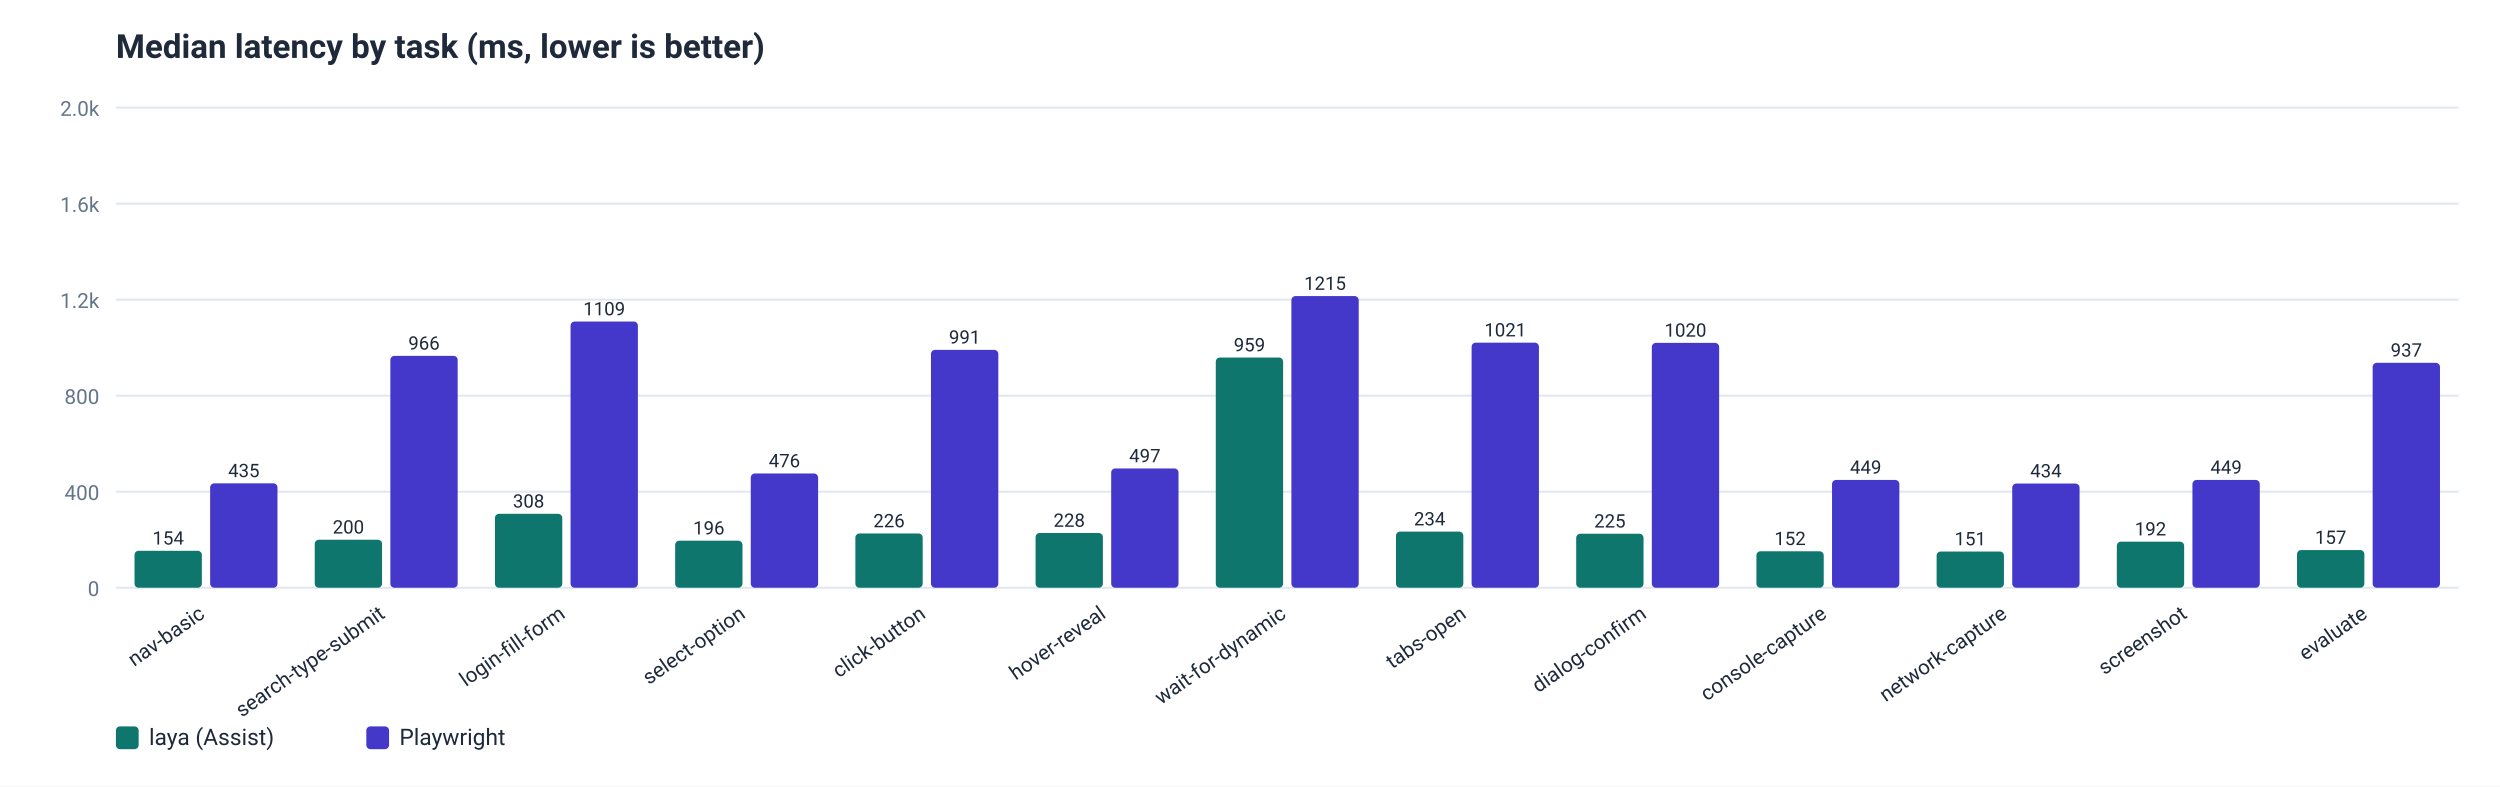
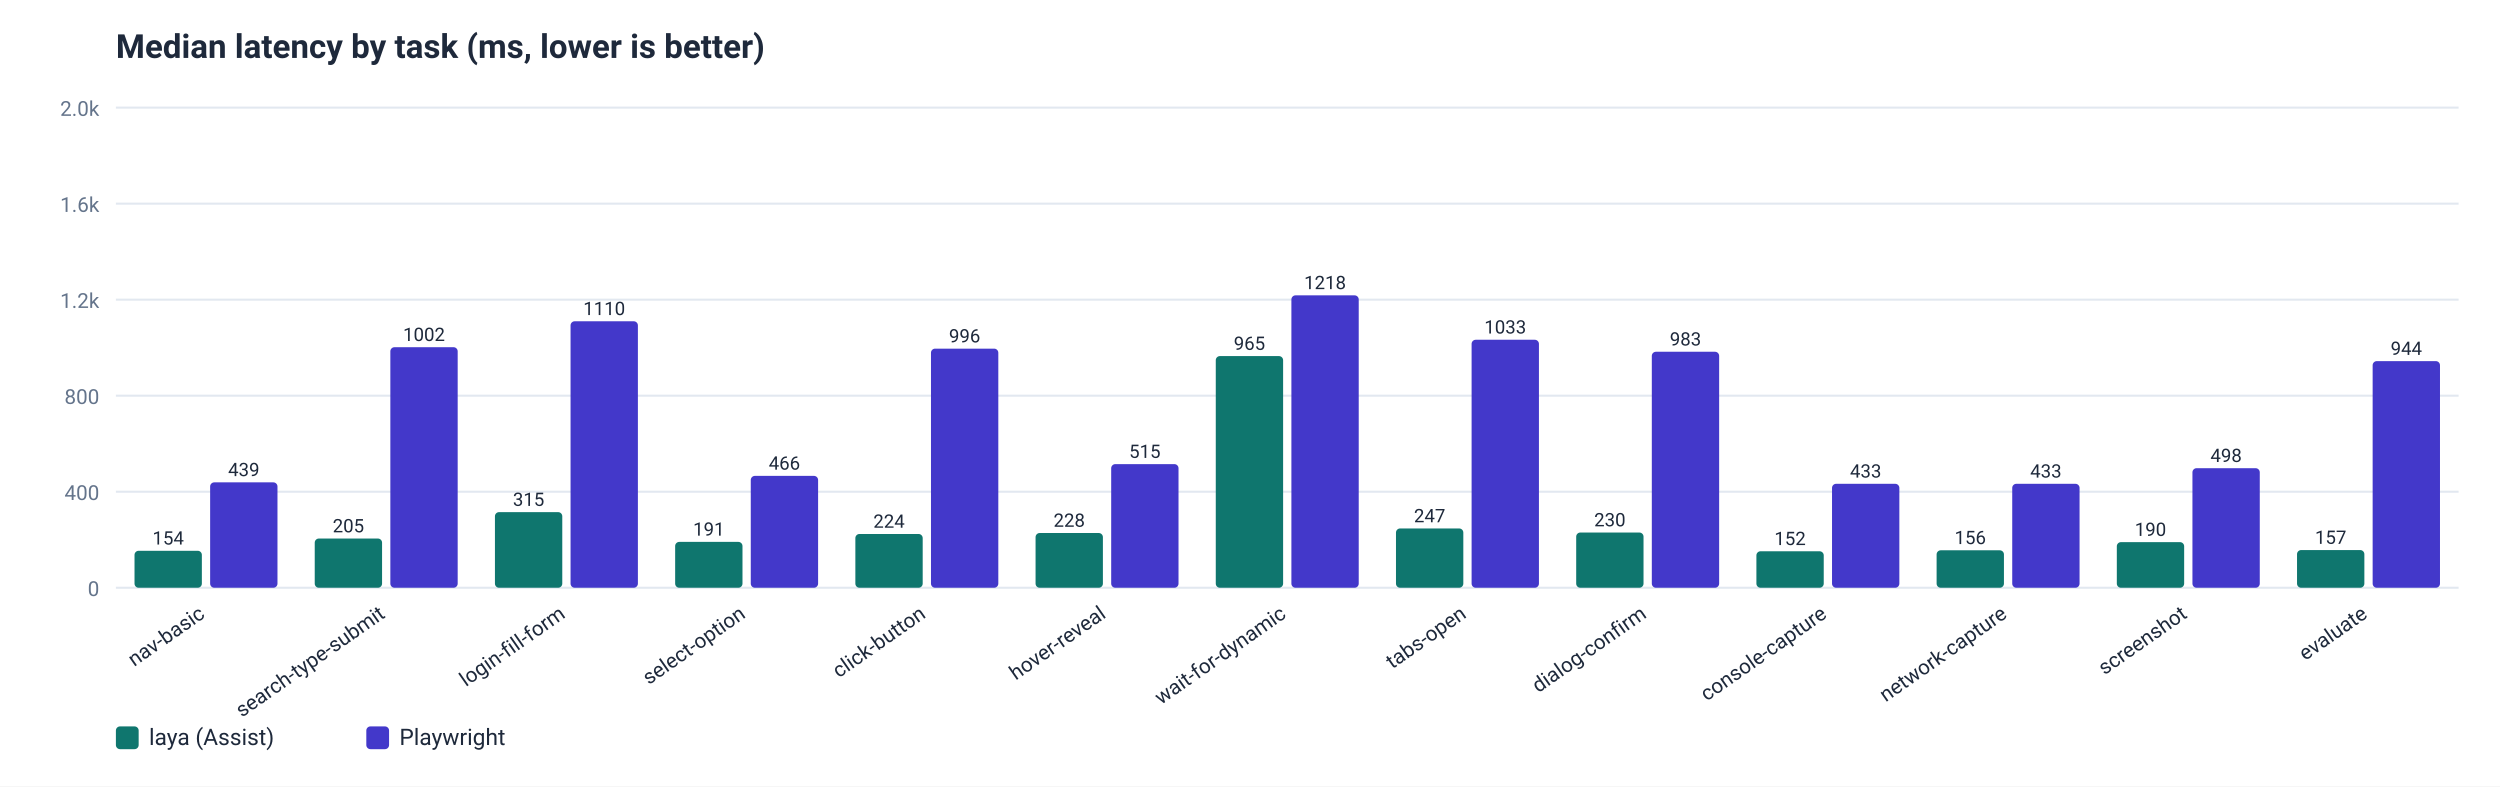
<svg xmlns="http://www.w3.org/2000/svg" width="1208" height="380" viewBox="0 0 1208 380" font-family="-apple-system,Segoe UI,Roboto,sans-serif">
  <rect width="1208" height="380" fill="#ffffff" />
  <text x="56" y="28" font-size="16" font-weight="700" fill="#1e293b">Median latency by task (ms, lower is better)</text>
  <line x1="56" y1="284" x2="1188" y2="284" stroke="#e2e8f0" stroke-width="1" />
  <text x="48" y="288" font-size="10" text-anchor="end" fill="#64748b">0</text>
  <line x1="56" y1="237.6" x2="1188" y2="237.6" stroke="#e2e8f0" stroke-width="1" />
  <text x="48" y="241.6" font-size="10" text-anchor="end" fill="#64748b">400</text>
  <line x1="56" y1="191.2" x2="1188" y2="191.2" stroke="#e2e8f0" stroke-width="1" />
  <text x="48" y="195.2" font-size="10" text-anchor="end" fill="#64748b">800</text>
  <line x1="56" y1="144.8" x2="1188" y2="144.8" stroke="#e2e8f0" stroke-width="1" />
  <text x="48" y="148.8" font-size="10" text-anchor="end" fill="#64748b">1.2k</text>
  <line x1="56" y1="98.4" x2="1188" y2="98.4" stroke="#e2e8f0" stroke-width="1" />
  <text x="48" y="102.4" font-size="10" text-anchor="end" fill="#64748b">1.6k</text>
  <line x1="56" y1="52" x2="1188" y2="52" stroke="#e2e8f0" stroke-width="1" />
  <text x="48" y="56" font-size="10" text-anchor="end" fill="#64748b">2.0k</text>
  <rect x="65" y="266.136" width="32.538" height="17.864" fill="#0f766e" rx="2" />
  <text x="81.269" y="263.136" font-size="9" text-anchor="middle" fill="#1e293b">154</text>
-   <rect x="101.538" y="233.54" width="32.538" height="50.46" fill="#4338ca" rx="2" />
-   <text x="117.808" y="230.54" font-size="9" text-anchor="middle" fill="#1e293b">435</text>
+   <rect x="101.538" y="233.076" width="32.538" height="50.924" fill="#4338ca" rx="2" />
+   <text x="117.808" y="230.076" font-size="9" text-anchor="middle" fill="#1e293b">439</text>
  <text x="99.538" y="298" font-size="10" text-anchor="end" fill="#1e293b" transform="rotate(-35 99.53846 298)">nav-basic</text>
-   <rect x="152.077" y="260.8" width="32.538" height="23.2" fill="#0f766e" rx="2" />
-   <text x="168.346" y="257.8" font-size="9" text-anchor="middle" fill="#1e293b">200</text>
-   <rect x="188.615" y="171.944" width="32.538" height="112.056" fill="#4338ca" rx="2" />
-   <text x="204.885" y="168.944" font-size="9" text-anchor="middle" fill="#1e293b">966</text>
+   <rect x="152.077" y="260.22" width="32.538" height="23.78" fill="#0f766e" rx="2" />
+   <text x="168.346" y="257.22" font-size="9" text-anchor="middle" fill="#1e293b">205</text>
+   <rect x="188.615" y="167.768" width="32.538" height="116.232" fill="#4338ca" rx="2" />
+   <text x="204.885" y="164.768" font-size="9" text-anchor="middle" fill="#1e293b">1002</text>
  <text x="186.615" y="298" font-size="10" text-anchor="end" fill="#1e293b" transform="rotate(-35 186.6154 298)">search-type-submit</text>
-   <rect x="239.154" y="248.272" width="32.538" height="35.728" fill="#0f766e" rx="2" />
-   <text x="255.423" y="245.272" font-size="9" text-anchor="middle" fill="#1e293b">308</text>
-   <rect x="275.692" y="155.356" width="32.538" height="128.644" fill="#4338ca" rx="2" />
-   <text x="291.962" y="152.356" font-size="9" text-anchor="middle" fill="#1e293b">1109</text>
+   <rect x="239.154" y="247.46" width="32.538" height="36.54" fill="#0f766e" rx="2" />
+   <text x="255.423" y="244.46" font-size="9" text-anchor="middle" fill="#1e293b">315</text>
+   <rect x="275.692" y="155.24" width="32.538" height="128.76" fill="#4338ca" rx="2" />
+   <text x="291.962" y="152.24" font-size="9" text-anchor="middle" fill="#1e293b">1110</text>
  <text x="273.692" y="298" font-size="10" text-anchor="end" fill="#1e293b" transform="rotate(-35 273.6923 298)">login-fill-form</text>
-   <rect x="326.231" y="261.264" width="32.538" height="22.736" fill="#0f766e" rx="2" />
-   <text x="342.5" y="258.264" font-size="9" text-anchor="middle" fill="#1e293b">196</text>
-   <rect x="362.769" y="228.784" width="32.538" height="55.216" fill="#4338ca" rx="2" />
-   <text x="379.038" y="225.784" font-size="9" text-anchor="middle" fill="#1e293b">476</text>
+   <rect x="326.231" y="261.844" width="32.538" height="22.156" fill="#0f766e" rx="2" />
+   <text x="342.5" y="258.844" font-size="9" text-anchor="middle" fill="#1e293b">191</text>
+   <rect x="362.769" y="229.944" width="32.538" height="54.056" fill="#4338ca" rx="2" />
+   <text x="379.038" y="226.944" font-size="9" text-anchor="middle" fill="#1e293b">466</text>
  <text x="360.769" y="298" font-size="10" text-anchor="end" fill="#1e293b" transform="rotate(-35 360.7692 298)">select-option</text>
-   <rect x="413.308" y="257.784" width="32.538" height="26.216" fill="#0f766e" rx="2" />
-   <text x="429.577" y="254.784" font-size="9" text-anchor="middle" fill="#1e293b">226</text>
-   <rect x="449.846" y="169.044" width="32.538" height="114.956" fill="#4338ca" rx="2" />
-   <text x="466.115" y="166.044" font-size="9" text-anchor="middle" fill="#1e293b">991</text>
+   <rect x="413.308" y="258.016" width="32.538" height="25.984" fill="#0f766e" rx="2" />
+   <text x="429.577" y="255.016" font-size="9" text-anchor="middle" fill="#1e293b">224</text>
+   <rect x="449.846" y="168.464" width="32.538" height="115.536" fill="#4338ca" rx="2" />
+   <text x="466.115" y="165.464" font-size="9" text-anchor="middle" fill="#1e293b">996</text>
  <text x="447.846" y="298" font-size="10" text-anchor="end" fill="#1e293b" transform="rotate(-35 447.8462 298)">click-button</text>
  <rect x="500.385" y="257.552" width="32.538" height="26.448" fill="#0f766e" rx="2" />
  <text x="516.654" y="254.552" font-size="9" text-anchor="middle" fill="#1e293b">228</text>
-   <rect x="536.923" y="226.348" width="32.538" height="57.652" fill="#4338ca" rx="2" />
-   <text x="553.192" y="223.348" font-size="9" text-anchor="middle" fill="#1e293b">497</text>
+   <rect x="536.923" y="224.26" width="32.538" height="59.74" fill="#4338ca" rx="2" />
+   <text x="553.192" y="221.26" font-size="9" text-anchor="middle" fill="#1e293b">515</text>
  <text x="534.923" y="298" font-size="10" text-anchor="end" fill="#1e293b" transform="rotate(-35 534.9231 298)">hover-reveal</text>
-   <rect x="587.462" y="172.756" width="32.538" height="111.244" fill="#0f766e" rx="2" />
-   <text x="603.731" y="169.756" font-size="9" text-anchor="middle" fill="#1e293b">959</text>
-   <rect x="624" y="143.06" width="32.538" height="140.94" fill="#4338ca" rx="2" />
-   <text x="640.269" y="140.06" font-size="9" text-anchor="middle" fill="#1e293b">1215</text>
+   <rect x="587.462" y="172.06" width="32.538" height="111.94" fill="#0f766e" rx="2" />
+   <text x="603.731" y="169.06" font-size="9" text-anchor="middle" fill="#1e293b">965</text>
+   <rect x="624" y="142.712" width="32.538" height="141.288" fill="#4338ca" rx="2" />
+   <text x="640.269" y="139.712" font-size="9" text-anchor="middle" fill="#1e293b">1218</text>
  <text x="622" y="298" font-size="10" text-anchor="end" fill="#1e293b" transform="rotate(-35 622 298)">wait-for-dynamic</text>
-   <rect x="674.538" y="256.856" width="32.538" height="27.144" fill="#0f766e" rx="2" />
-   <text x="690.808" y="253.856" font-size="9" text-anchor="middle" fill="#1e293b">234</text>
-   <rect x="711.077" y="165.564" width="32.538" height="118.436" fill="#4338ca" rx="2" />
-   <text x="727.346" y="162.564" font-size="9" text-anchor="middle" fill="#1e293b">1021</text>
+   <rect x="674.538" y="255.348" width="32.538" height="28.652" fill="#0f766e" rx="2" />
+   <text x="690.808" y="252.348" font-size="9" text-anchor="middle" fill="#1e293b">247</text>
+   <rect x="711.077" y="164.172" width="32.538" height="119.828" fill="#4338ca" rx="2" />
+   <text x="727.346" y="161.172" font-size="9" text-anchor="middle" fill="#1e293b">1033</text>
  <text x="709.077" y="298" font-size="10" text-anchor="end" fill="#1e293b" transform="rotate(-35 709.0769 298)">tabs-open</text>
-   <rect x="761.615" y="257.9" width="32.538" height="26.1" fill="#0f766e" rx="2" />
-   <text x="777.885" y="254.9" font-size="9" text-anchor="middle" fill="#1e293b">225</text>
-   <rect x="798.154" y="165.68" width="32.538" height="118.32" fill="#4338ca" rx="2" />
-   <text x="814.423" y="162.68" font-size="9" text-anchor="middle" fill="#1e293b">1020</text>
+   <rect x="761.615" y="257.32" width="32.538" height="26.68" fill="#0f766e" rx="2" />
+   <text x="777.885" y="254.32" font-size="9" text-anchor="middle" fill="#1e293b">230</text>
+   <rect x="798.154" y="169.972" width="32.538" height="114.028" fill="#4338ca" rx="2" />
+   <text x="814.423" y="166.972" font-size="9" text-anchor="middle" fill="#1e293b">983</text>
  <text x="796.154" y="298" font-size="10" text-anchor="end" fill="#1e293b" transform="rotate(-35 796.1538 298)">dialog-confirm</text>
  <rect x="848.692" y="266.368" width="32.538" height="17.632" fill="#0f766e" rx="2" />
  <text x="864.962" y="263.368" font-size="9" text-anchor="middle" fill="#1e293b">152</text>
-   <rect x="885.231" y="231.916" width="32.538" height="52.084" fill="#4338ca" rx="2" />
-   <text x="901.5" y="228.916" font-size="9" text-anchor="middle" fill="#1e293b">449</text>
+   <rect x="885.231" y="233.772" width="32.538" height="50.228" fill="#4338ca" rx="2" />
+   <text x="901.5" y="230.772" font-size="9" text-anchor="middle" fill="#1e293b">433</text>
  <text x="883.231" y="298" font-size="10" text-anchor="end" fill="#1e293b" transform="rotate(-35 883.2308 298)">console-capture</text>
-   <rect x="935.769" y="266.484" width="32.538" height="17.516" fill="#0f766e" rx="2" />
-   <text x="952.038" y="263.484" font-size="9" text-anchor="middle" fill="#1e293b">151</text>
-   <rect x="972.308" y="233.656" width="32.538" height="50.344" fill="#4338ca" rx="2" />
-   <text x="988.577" y="230.656" font-size="9" text-anchor="middle" fill="#1e293b">434</text>
+   <rect x="935.769" y="265.904" width="32.538" height="18.096" fill="#0f766e" rx="2" />
+   <text x="952.038" y="262.904" font-size="9" text-anchor="middle" fill="#1e293b">156</text>
+   <rect x="972.308" y="233.772" width="32.538" height="50.228" fill="#4338ca" rx="2" />
+   <text x="988.577" y="230.772" font-size="9" text-anchor="middle" fill="#1e293b">433</text>
  <text x="970.308" y="298" font-size="10" text-anchor="end" fill="#1e293b" transform="rotate(-35 970.3077 298)">network-capture</text>
-   <rect x="1022.846" y="261.728" width="32.538" height="22.272" fill="#0f766e" rx="2" />
-   <text x="1039.115" y="258.728" font-size="9" text-anchor="middle" fill="#1e293b">192</text>
-   <rect x="1059.385" y="231.916" width="32.538" height="52.084" fill="#4338ca" rx="2" />
-   <text x="1075.654" y="228.916" font-size="9" text-anchor="middle" fill="#1e293b">449</text>
+   <rect x="1022.846" y="261.96" width="32.538" height="22.04" fill="#0f766e" rx="2" />
+   <text x="1039.115" y="258.96" font-size="9" text-anchor="middle" fill="#1e293b">190</text>
+   <rect x="1059.385" y="226.232" width="32.538" height="57.768" fill="#4338ca" rx="2" />
+   <text x="1075.654" y="223.232" font-size="9" text-anchor="middle" fill="#1e293b">498</text>
  <text x="1057.385" y="298" font-size="10" text-anchor="end" fill="#1e293b" transform="rotate(-35 1057.385 298)">screenshot</text>
  <rect x="1109.923" y="265.788" width="32.538" height="18.212" fill="#0f766e" rx="2" />
  <text x="1126.192" y="262.788" font-size="9" text-anchor="middle" fill="#1e293b">157</text>
-   <rect x="1146.462" y="175.308" width="32.538" height="108.692" fill="#4338ca" rx="2" />
-   <text x="1162.731" y="172.308" font-size="9" text-anchor="middle" fill="#1e293b">937</text>
+   <rect x="1146.462" y="174.496" width="32.538" height="109.504" fill="#4338ca" rx="2" />
+   <text x="1162.731" y="171.496" font-size="9" text-anchor="middle" fill="#1e293b">944</text>
  <text x="1144.462" y="298" font-size="10" text-anchor="end" fill="#1e293b" transform="rotate(-35 1144.462 298)">evaluate</text>
  <rect x="56" y="351" width="11" height="11" fill="#0f766e" rx="2" />
  <text x="72" y="360" font-size="11" fill="#1e293b">laya (Assist)</text>
  <rect x="177" y="351" width="11" height="11" fill="#4338ca" rx="2" />
  <text x="193" y="360" font-size="11" fill="#1e293b">Playwright</text>
</svg>
